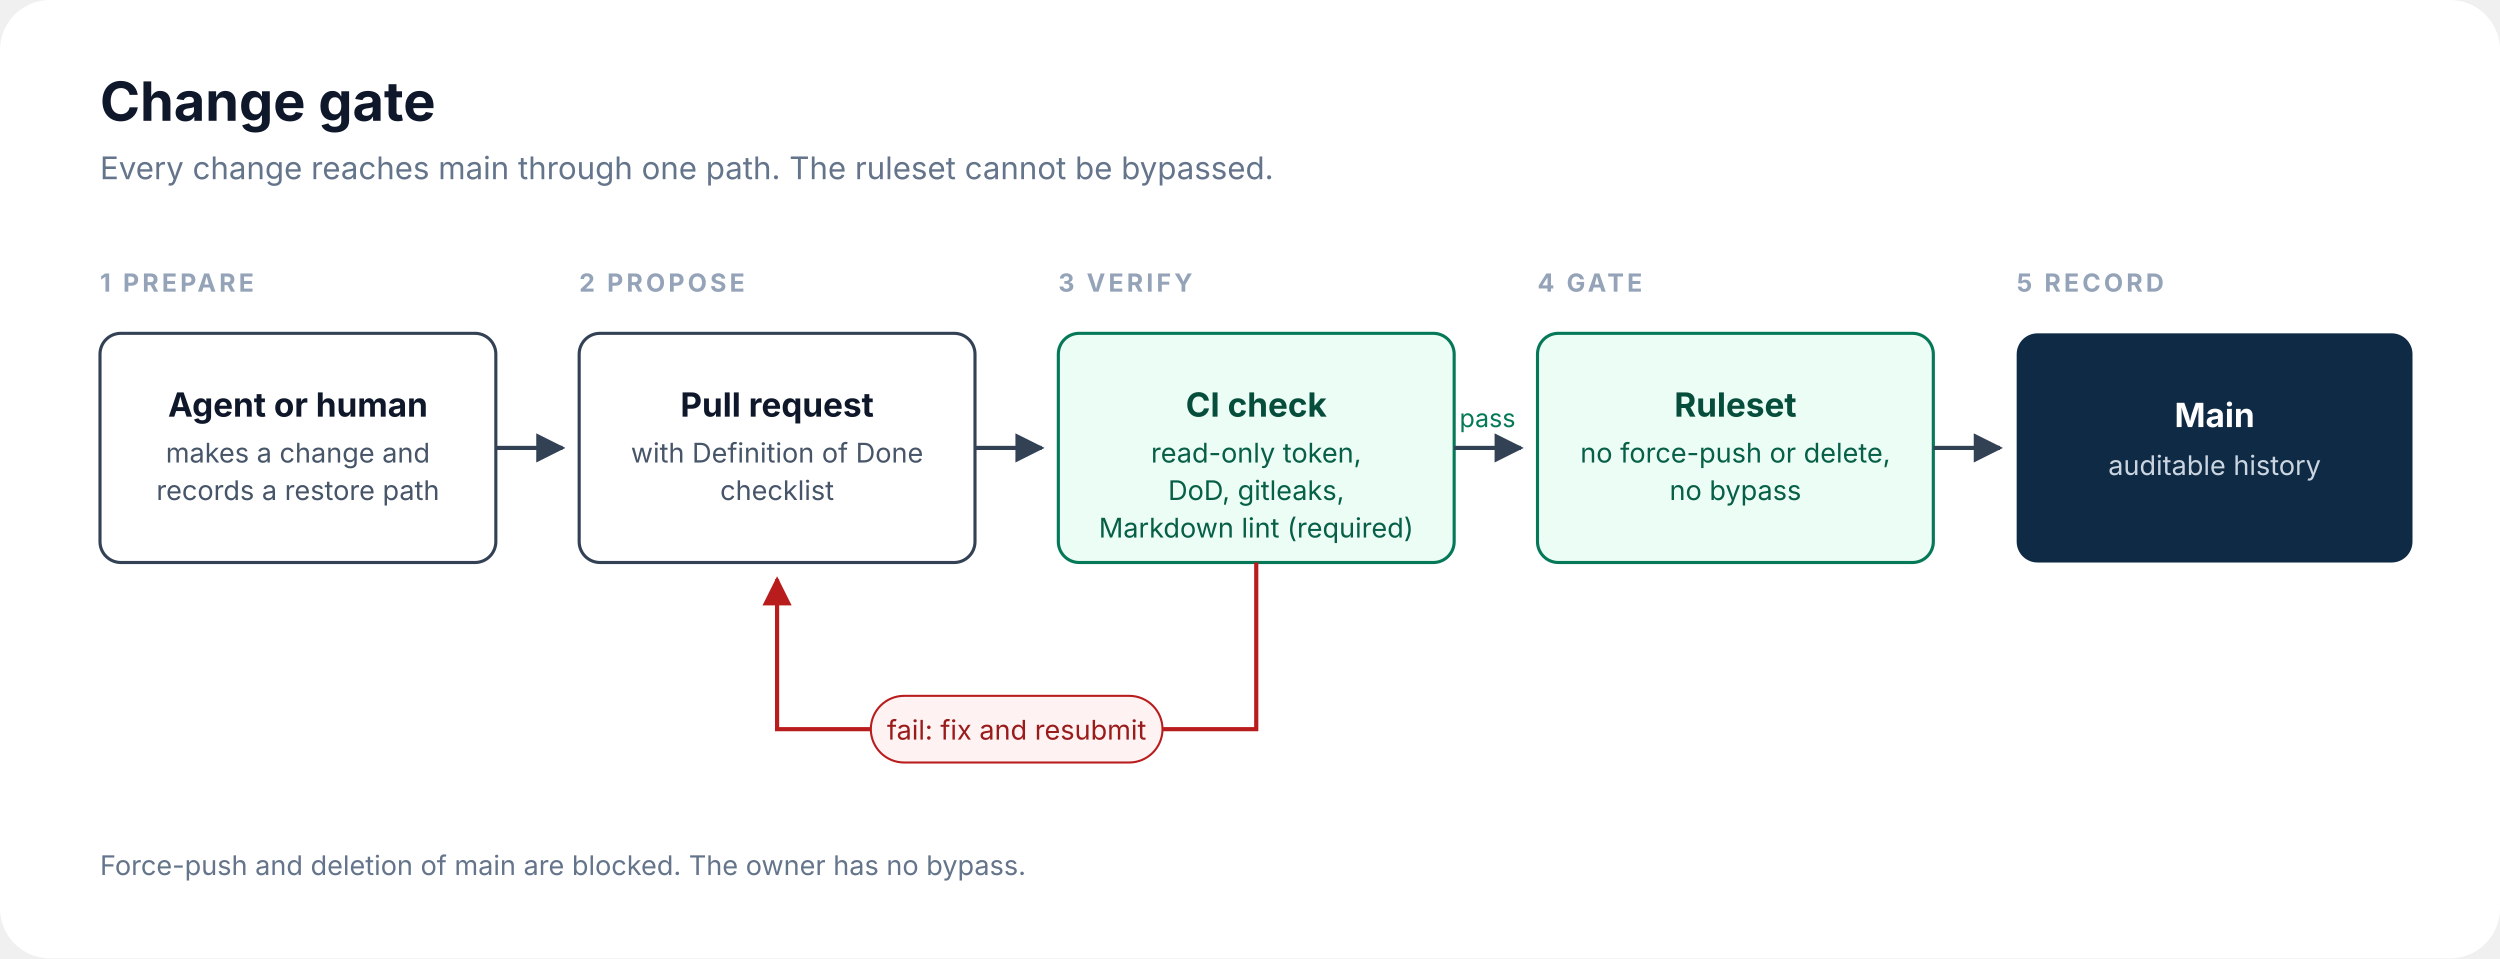
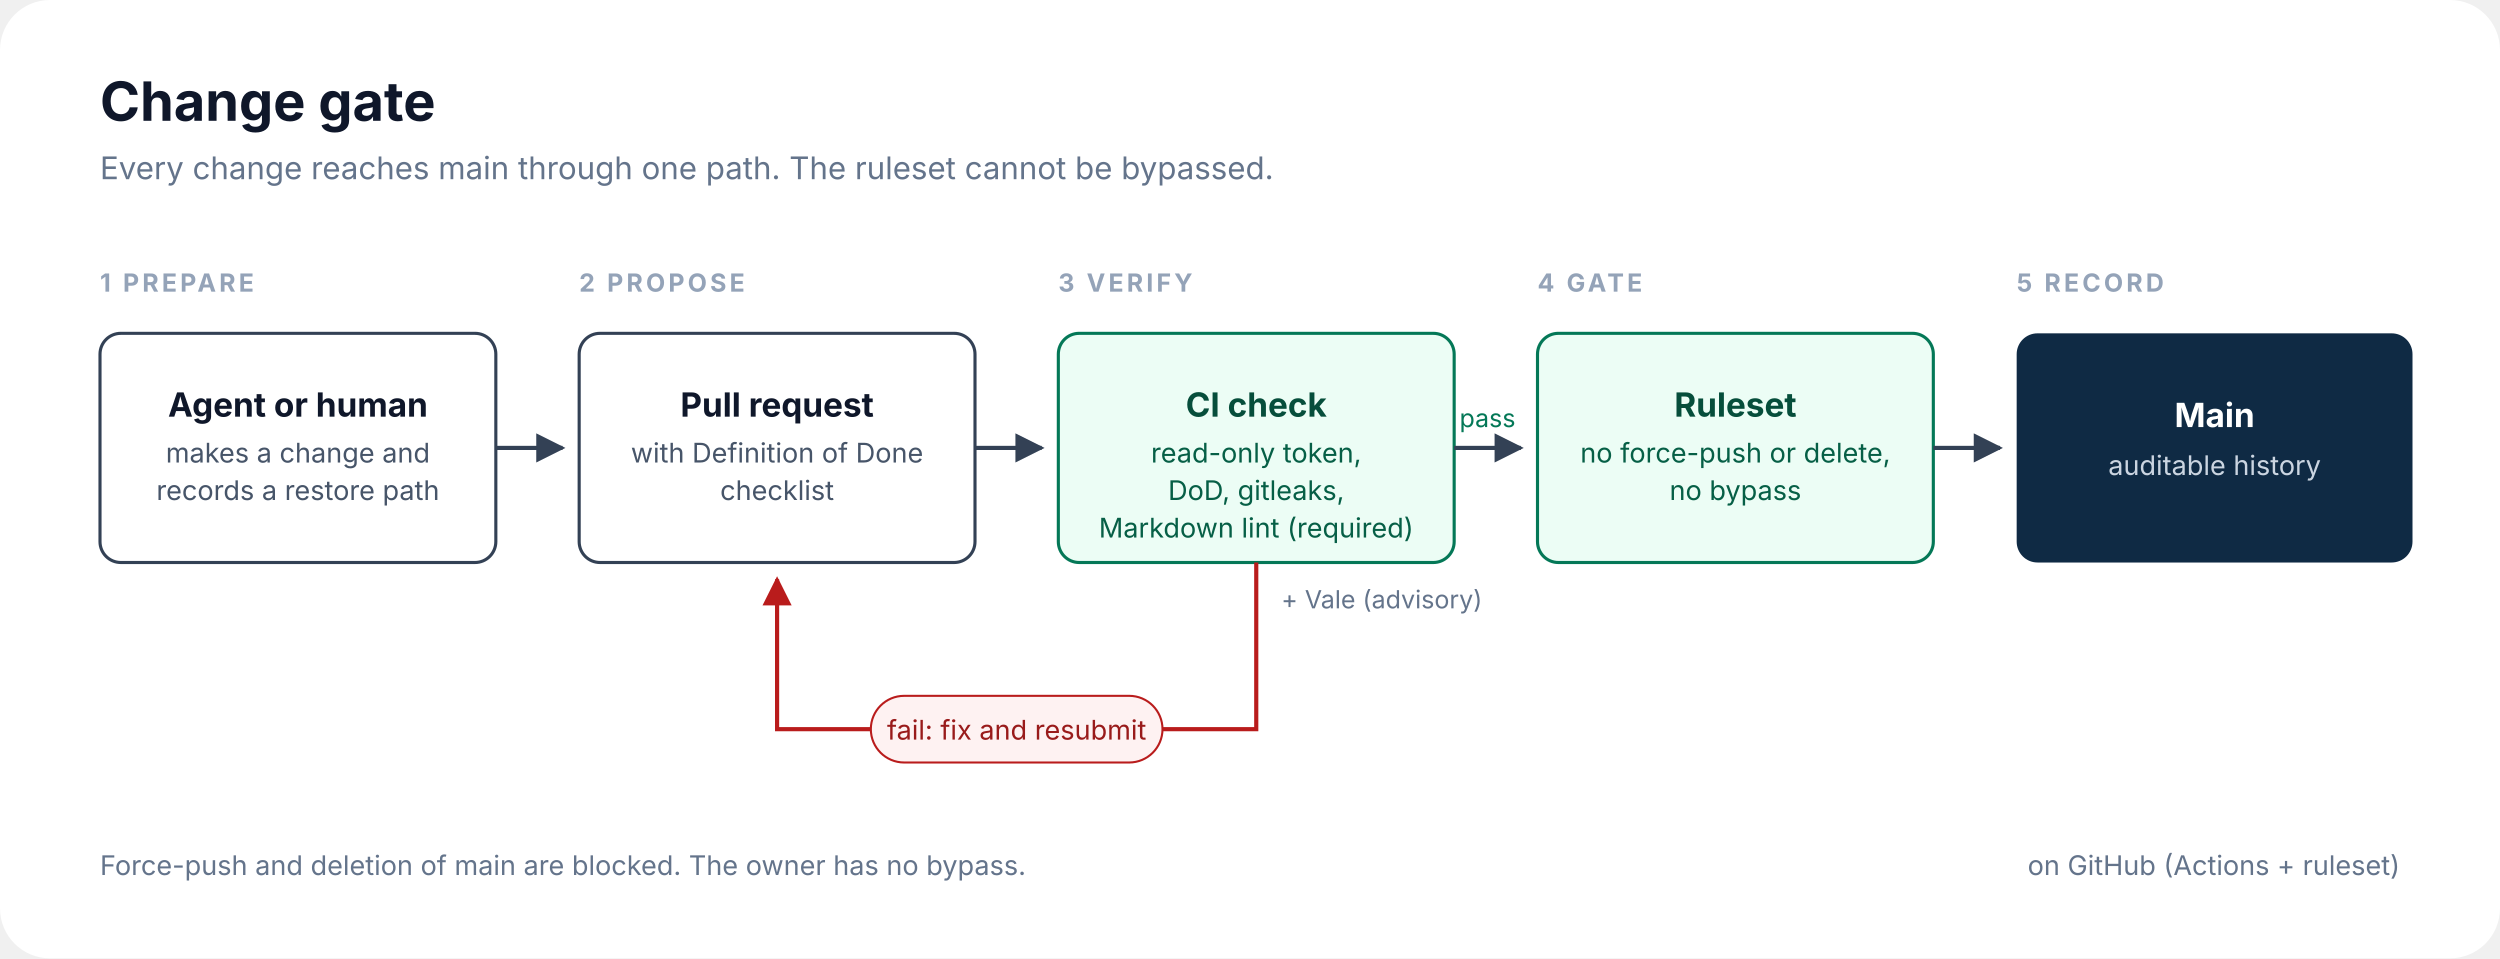
<svg xmlns="http://www.w3.org/2000/svg" width="1200" height="460" viewBox="0 0 1200 460" font-family="Inter, 'Helvetica Neue', Arial, sans-serif">
  <defs>
    <marker id="a" viewBox="0 0 10 10" refX="9" refY="5" markerWidth="7" markerHeight="7" orient="auto">
      <path d="M0,0 L10,5 L0,10 z" fill="#334155" />
    </marker>
    <marker id="r" viewBox="0 0 10 10" refX="9" refY="5" markerWidth="7" markerHeight="7" orient="auto">
      <path d="M0,0 L10,5 L0,10 z" fill="#B91C1C" />
    </marker>
  </defs>
  <rect width="1200" height="460" rx="24" fill="#FFFFFF" />
  <text x="48" y="58" font-size="26" font-weight="700" fill="#0F172A">Change gate</text>
  <text x="48" y="86" font-size="15" fill="#64748B">Every change reaches main through one path. The ruleset cannot be bypassed.</text>
  <g font-size="12" font-weight="700" fill="#94A3B8" letter-spacing="1.5">
    <text x="48" y="140">1  PREPARE</text>
    <text x="278" y="140">2  PROPOSE</text>
    <text x="508" y="140">3  VERIFY</text>
    <text x="738" y="140">4  GATE</text>
    <text x="968" y="140">5  RECORD</text>
  </g>
  <rect x="48" y="160" width="190" height="110" rx="10" fill="#FFFFFF" stroke="#334155" stroke-width="1.5" />
  <text x="143" y="200" font-size="16" font-weight="700" fill="#0F172A" text-anchor="middle">Agent or human</text>
  <text x="143" y="222" font-size="13" fill="#475569" text-anchor="middle">makes a change and</text>
  <text x="143" y="240" font-size="13" fill="#475569" text-anchor="middle">records a restore path</text>
  <rect x="278" y="160" width="190" height="110" rx="10" fill="#FFFFFF" stroke="#334155" stroke-width="1.5" />
  <text x="373" y="200" font-size="16" font-weight="700" fill="#0F172A" text-anchor="middle">Pull request</text>
  <text x="373" y="222" font-size="13" fill="#475569" text-anchor="middle">with Definition of Done</text>
  <text x="373" y="240" font-size="13" fill="#475569" text-anchor="middle">checklist</text>
  <rect x="508" y="160" width="190" height="110" rx="10" fill="#ECFDF5" stroke="#047857" stroke-width="1.5" />
  <text x="603" y="200" font-size="16" font-weight="700" fill="#064E3B" text-anchor="middle">CI check</text>
  <text x="603" y="222" font-size="13" fill="#065F46" text-anchor="middle">read-only token,</text>
  <text x="603" y="240" font-size="13" fill="#065F46" text-anchor="middle">DoD, gitleaks,</text>
  <text x="603" y="258" font-size="13" fill="#065F46" text-anchor="middle">Markdown lint (required)</text>
  <rect x="738" y="160" width="190" height="110" rx="10" fill="#ECFDF5" stroke="#047857" stroke-width="1.5" />
  <text x="833" y="200" font-size="16" font-weight="700" fill="#064E3B" text-anchor="middle">Ruleset</text>
  <text x="833" y="222" font-size="13" fill="#065F46" text-anchor="middle">no force-push or delete,</text>
  <text x="833" y="240" font-size="13" fill="#065F46" text-anchor="middle">no bypass</text>
  <rect x="968" y="160" width="190" height="110" rx="10" fill="#0F2A44" />
  <text x="1063" y="205" font-size="16" font-weight="700" fill="#FFFFFF" text-anchor="middle">Main</text>
  <text x="1063" y="228" font-size="13" fill="#CBD5E1" text-anchor="middle">auditable history</text>
  <path d="M238,215 H270" stroke="#334155" stroke-width="2" marker-end="url(#a)" />
  <path d="M468,215 H500" stroke="#334155" stroke-width="2" marker-end="url(#a)" />
  <path d="M698,215 H730" stroke="#334155" stroke-width="2" marker-end="url(#a)" />
  <text x="714" y="205" font-size="12" fill="#047857" text-anchor="middle">pass</text>
  <path d="M928,215 H960" stroke="#334155" stroke-width="2" marker-end="url(#a)" />
  <path d="M603,270 V350 H373 V278" stroke="#B91C1C" stroke-width="2" fill="none" marker-end="url(#r)" />
  <rect x="418" y="334" width="140" height="32" rx="16" fill="#FEF2F2" stroke="#B91C1C" />
  <text x="488" y="355" font-size="13" fill="#991B1B" text-anchor="middle">fail: fix and resubmit</text>
  <text x="48" y="420" font-size="13" fill="#64748B">Force-push and deletion of main are blocked. The owner has no bypass.</text>
+   <text x="615" y="292" font-size="12" fill="#64748B">+ Vale (advisory)</text>
+   <text x="1152" y="420" font-size="13" fill="#64748B" text-anchor="end">on GitHub (Actions + ruleset)</text>
</svg>
